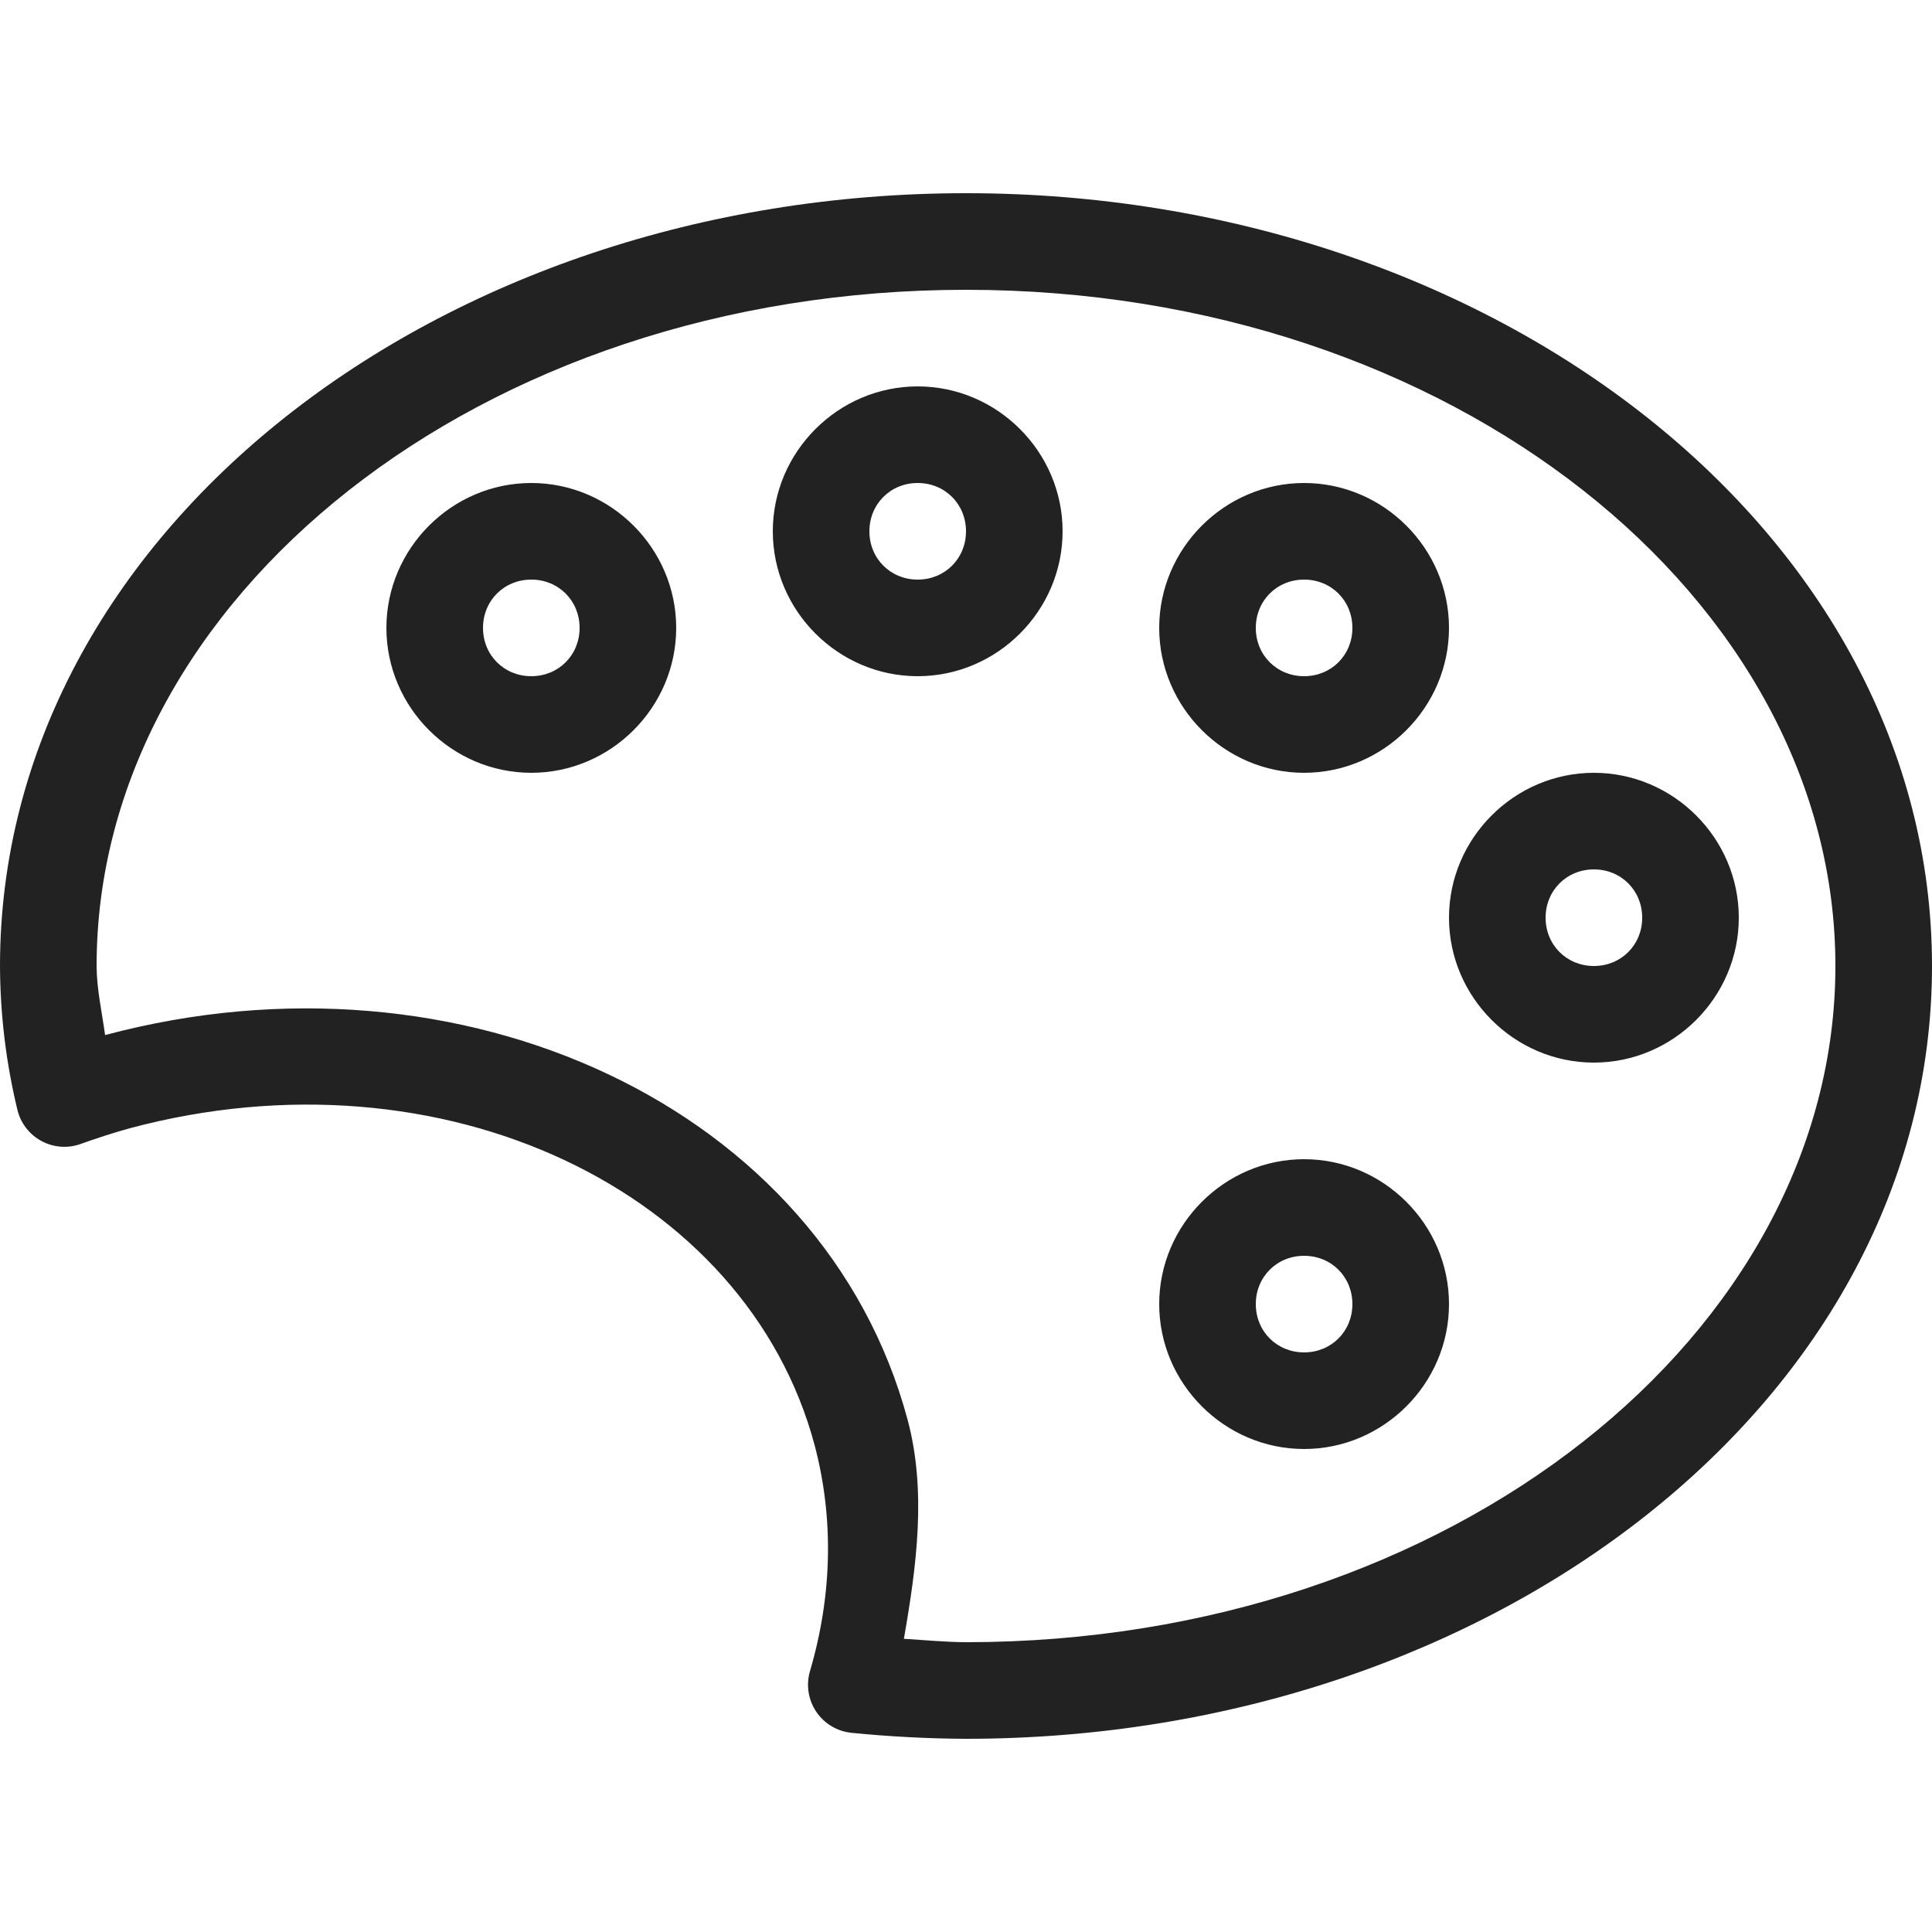
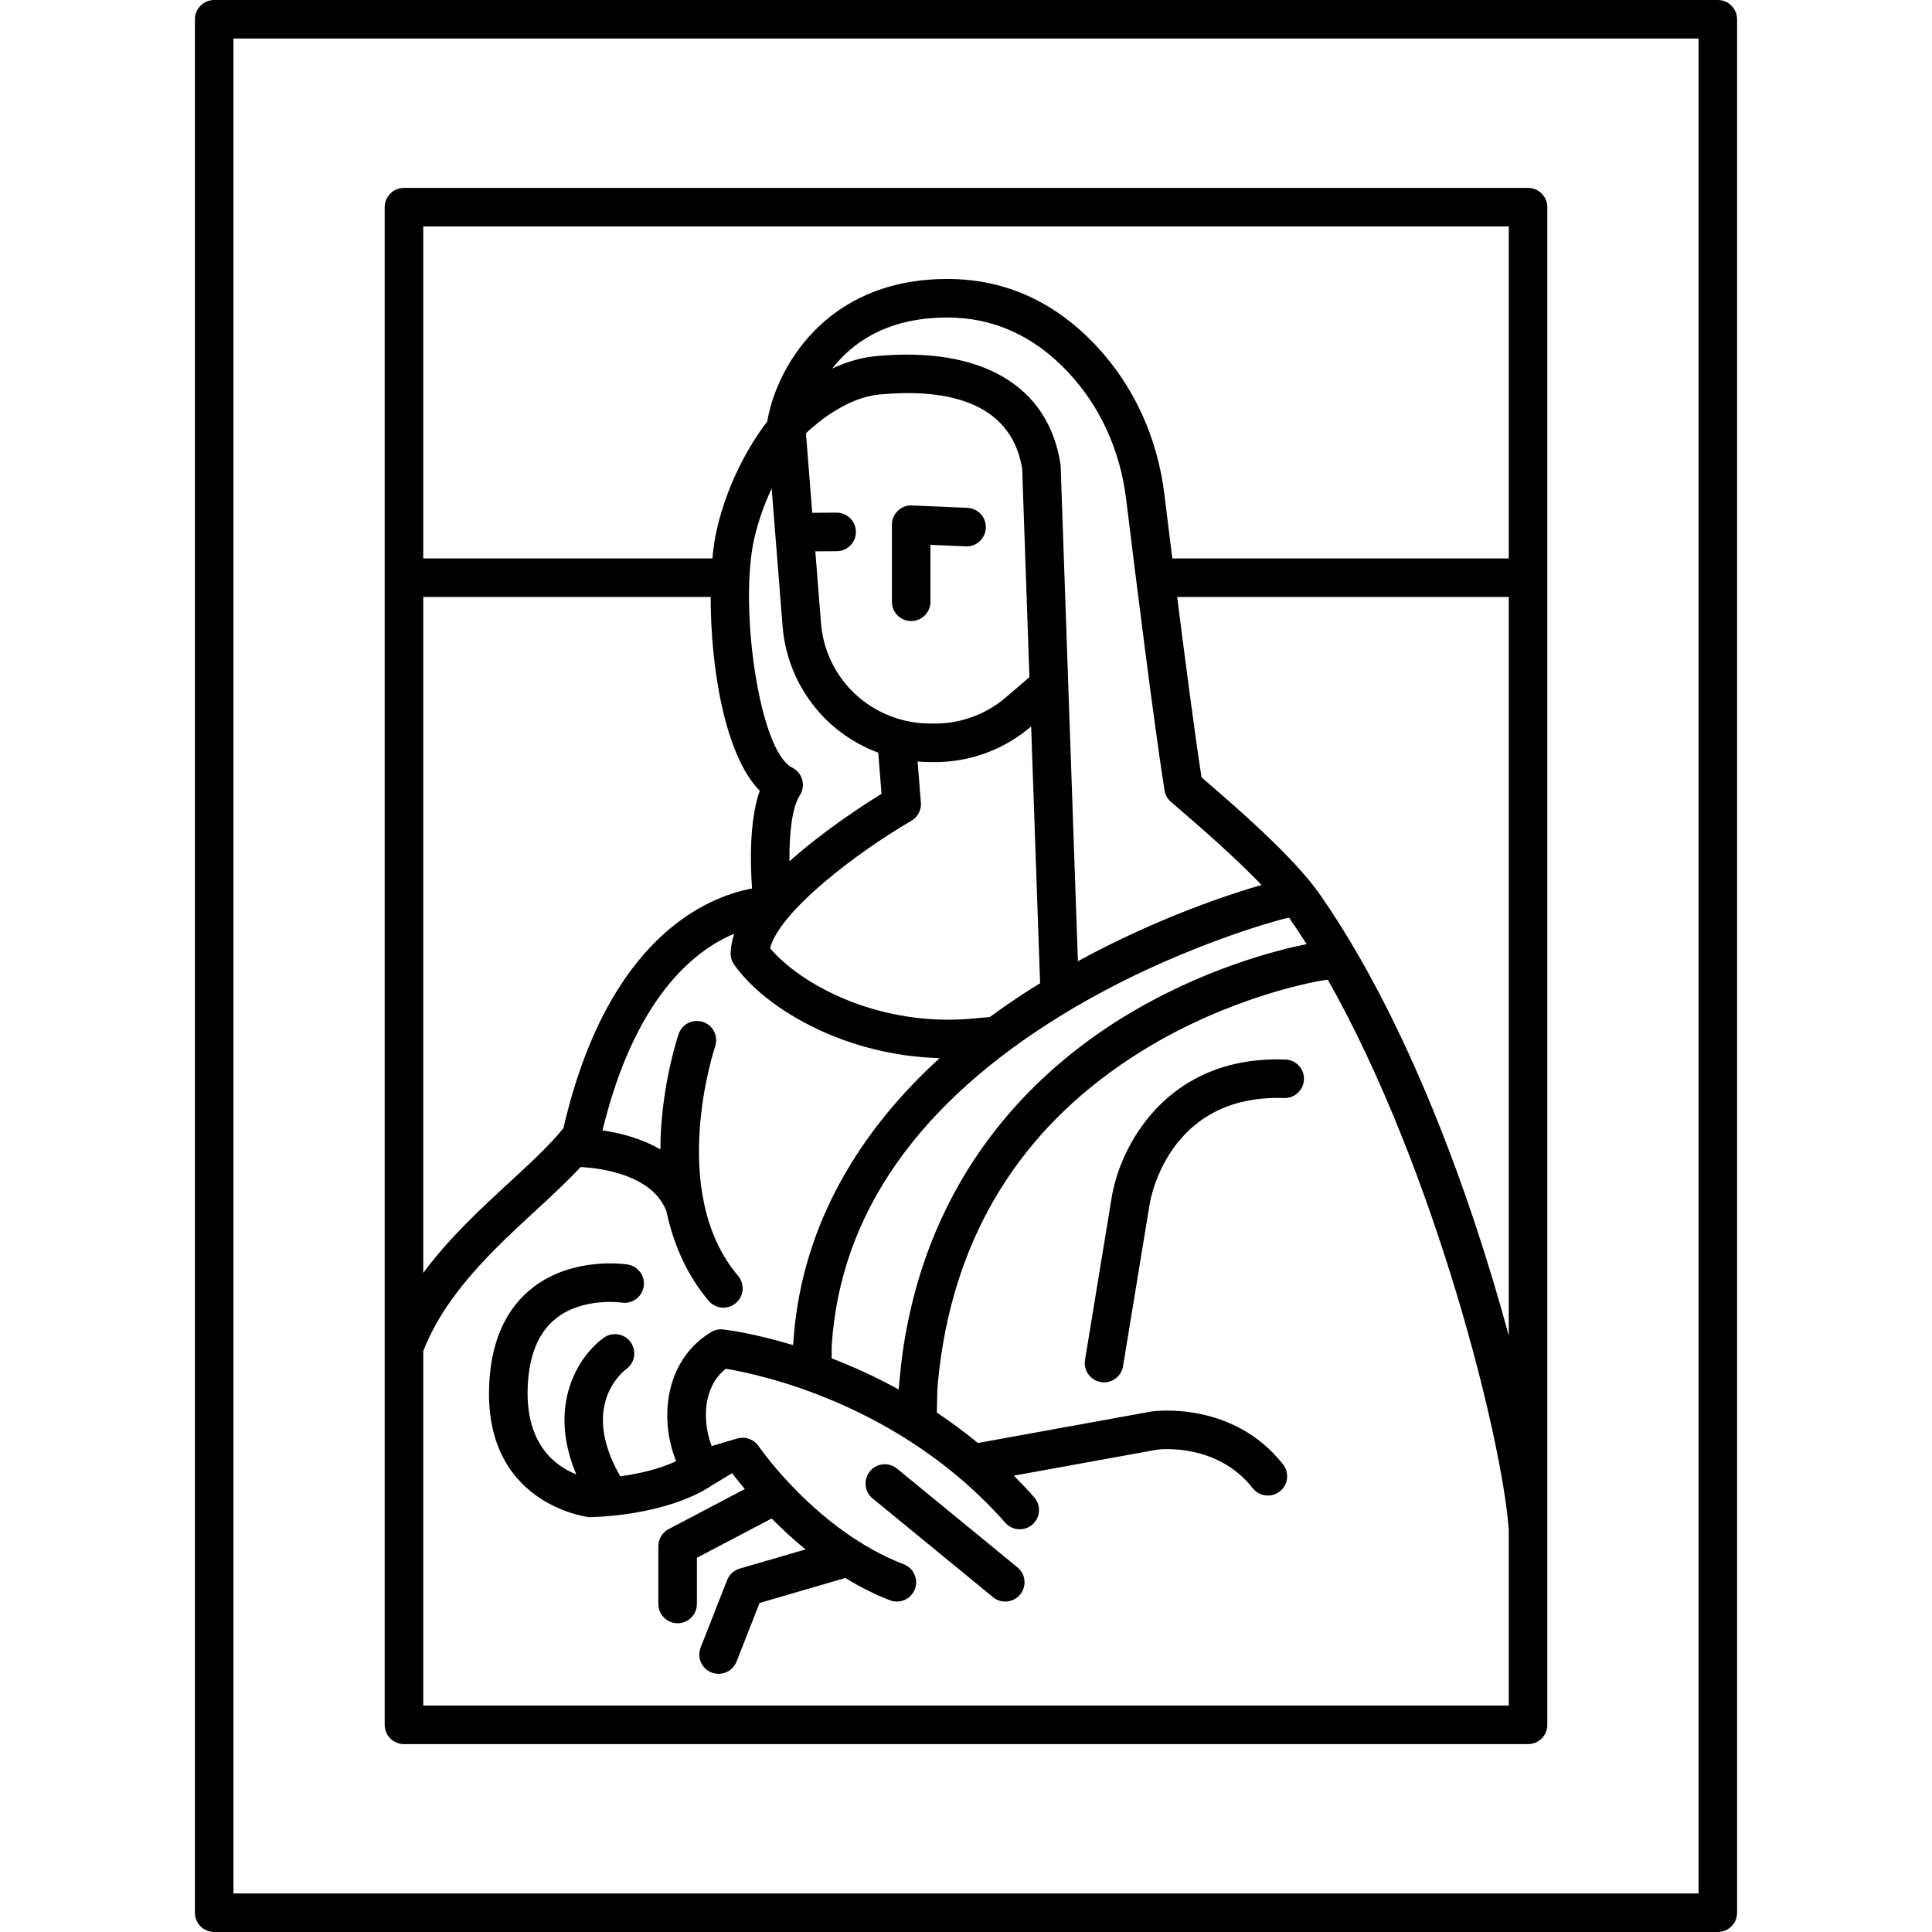
- <svg xmlns="http://www.w3.org/2000/svg" height="20" version="1.1" viewBox="0 0 20 20" width="20">
-   <g id="layer1">
-     <path d="M 10,2 C 4.54,2 0,5.516 0,10 a 0.5,0.5 0 0 0 0,0.002 c 0.002,0.499 0.062,0.997 0.18,1.486 a 0.5,0.5 0 0 0 0.656,0.354 c 0.167,-0.06 0.335,-0.115 0.506,-0.162 3.247,-0.869 6.387,0.652 7.09,3.277 0.2,0.753 0.185,1.553 -0.047,2.342 A 0.5,0.5 0 0 0 8.814,17.938 C 9.207,17.977 9.601,17.998 9.996,18 A 0.5,0.5 0 0 0 10,18 C 15.46,18 20,14.484 20,10 20,5.516 15.46,2 10,2 Z m 0,1 c 5.033,0 9,3.2 9,7 0,3.799 -3.965,6.998 -8.996,7 C 9.788,16.999 9.573,16.978 9.357,16.965 9.49,16.205 9.592,15.434 9.396,14.699 8.528,11.458 4.775,9.729 1.088,10.715 1.055,10.476 1.001,10.239 1,9.998 1.001,6.199 4.967,3 10,3 Z M 9.5,4 C 8.677,4 8,4.677 8,5.5 8,6.323 8.677,7 9.5,7 10.323,7 11,6.323 11,5.5 11,4.677 10.323,4 9.5,4 Z m -4,1 C 4.677,5 4,5.677 4,6.5 4,7.323 4.677,8 5.5,8 6.323,8 7,7.323 7,6.5 7,5.677 6.323,5 5.5,5 Z m 4,0 C 9.782,5 10,5.218 10,5.5 10,5.782 9.782,6 9.5,6 9.218,6 9,5.782 9,5.5 9,5.218 9.218,5 9.5,5 Z m 4,0 C 12.677,5 12,5.677 12,6.5 12,7.323 12.677,8 13.5,8 14.323,8 15,7.323 15,6.5 15,5.677 14.323,5 13.5,5 Z m -8,1 C 5.782,6 6,6.218 6,6.5 6,6.782 5.782,7 5.5,7 5.218,7 5,6.782 5,6.5 5,6.218 5.218,6 5.5,6 Z m 8,0 C 13.782,6 14,6.218 14,6.5 14,6.782 13.782,7 13.5,7 13.218,7 13,6.782 13,6.5 13,6.218 13.218,6 13.5,6 Z m 3,2 C 15.677,8 15,8.677 15,9.5 15,10.323 15.677,11 16.5,11 17.323,11 18,10.323 18,9.5 18,8.677 17.323,8 16.5,8 Z m 0,1 C 16.782,9 17,9.218 17,9.5 17,9.782 16.782,10 16.5,10 16.218,10 16,9.782 16,9.5 16,9.218 16.218,9 16.5,9 Z m -3,3 C 12.677,12 12,12.677 12,13.5 12,14.323 12.677,15 13.5,15 14.323,15 15,14.323 15,13.5 15,12.677 14.323,12 13.5,12 Z m 0,1 C 13.782,13 14,13.218 14,13.5 14,13.782 13.782,14 13.5,14 13.218,14 13,13.782 13,13.5 13,13.218 13.218,13 13.5,13 Z" style="fill:#222222; fill-opacity:1; stroke:none; stroke-width:0px;" />
+ <svg xmlns="http://www.w3.org/2000/svg" fill="#000000" height="800px" width="800px" version="1.1" id="Capa_1" viewBox="0 0 400.98 400.98" xml:space="preserve">
+   <g>
+     <path d="M356.526,0H44.454c-2.209,0-4,1.791-4,4v392.98c0,2.209,1.791,4,4,4h312.072c2.209,0,4-1.791,4-4V4   C360.526,1.791,358.735,0,356.526,0z M352.526,392.98H48.454V8h304.072V392.98z" />
+     <path d="M189.11,128.898c2.209,0,4-1.791,4-4v-11.822l7.326,0.318c2.215,0.105,4.074-1.615,4.17-3.822   c0.096-2.207-1.615-4.074-3.822-4.17l-11.5-0.5c-1.104-0.053-2.152,0.353-2.94,1.106c-0.788,0.755-1.233,1.799-1.233,2.89v16   C185.11,127.107,186.901,128.898,189.11,128.898z" />
+     <path d="M186.175,304.806c-1.707-1.4-4.229-1.152-5.629,0.557c-1.401,1.708-1.151,4.229,0.557,5.629l25,20.5   c0.744,0.61,1.642,0.907,2.534,0.907c1.156,0,2.305-0.499,3.095-1.464c1.401-1.708,1.151-4.229-0.557-5.629L186.175,304.806z" />
+     <path d="M266.781,219.901c-24.928-0.923-34.529,18.514-36.09,28.849l-5.5,33.5c-0.357,2.181,1.119,4.237,3.299,4.596   c0.22,0.036,0.438,0.054,0.653,0.054c1.924,0,3.62-1.393,3.942-3.353l5.508-33.552c0.142-0.938,3.788-22.949,27.902-22.1   c2.187,0.078,4.061-1.646,4.14-3.854C270.715,221.833,268.989,219.98,266.781,219.901z" />
+     <path d="M79.841,357.983c0,2.209,1.791,4,4,4h233.298c2.209,0,4-1.791,4-4V42.998c0-2.209-1.791-4-4-4H83.841c-2.209,0-4,1.791-4,4   V357.983z M157.678,164.112c-2.179,6.265-1.971,15.104-1.592,20.29c-9.212,1.709-29.956,10.015-39.149,49.738   c-2.809,3.509-6.87,7.253-11.154,11.202c-6.053,5.578-12.612,11.629-17.941,18.858V123.898h59.658   C147.472,138.216,150.345,156.648,157.678,164.112z M313.139,277.223c-7.769-28.806-21.02-65.514-39.219-91.612   c-5.472-7.847-17.677-18.357-24.234-24.004l-0.32-0.276c-1.393-9.072-3.325-23.793-5.051-37.432h68.825V277.223z M186.51,288.378   c-4.86-2.669-9.567-4.789-13.895-6.456c0.021-0.948-0.037-1.96,0.015-2.763c1.773-27.186,17.932-50.285,48.026-68.659   c22.865-13.959,45.565-19.749,45.792-19.807c0.337-0.085,0.719-0.148,1.117-0.203c1.225,1.767,2.43,3.589,3.613,5.467   c-5.699,1.136-21.659,5.015-38.364,15.351c-18.066,11.177-40.15,32.176-45.482,69.448   C187.063,282.64,186.542,287.719,186.51,288.378z M201.784,211.414c-19.526,1.746-35.722-7.159-41.955-14.626   c1.944-7.596,17.895-19.791,29.319-26.431c1.33-0.773,2.1-2.242,1.978-3.776l-0.679-8.537c0.61,0.052,1.222,0.09,1.837,0.104   l1.073,0.02c7.546,0.16,14.875-2.441,20.614-7.361l0.039-0.034l1.859,53.288c-3.663,2.259-7.145,4.6-10.432,7.023   C203.836,211.204,202.454,211.355,201.784,211.414z M173.64,106.398c-0.01,0-0.02,0-0.028,0l-5.03,0.035l-1.301-16.401   c0.033-0.073,0.074-0.145,0.102-0.22c2.52-2.361,8.513-7.302,15.134-7.932c12.202-1.164,27.204,0.579,29.632,15.401l1.505,43.262   l-4.889,4.188c-4.238,3.634-9.627,5.562-15.241,5.438l-1.076-0.02c-6.056-0.134-11.904-2.752-16.043-7.178   c-1.731-1.858-3.134-3.987-4.164-6.321c-1.031-2.348-1.651-4.813-1.845-7.338l-1.18-14.884l4.45-0.03   c2.209-0.016,3.988-1.818,3.973-4.027C177.623,108.171,175.836,106.398,173.64,106.398z M241.688,164.023   c0.148,0.933,0.62,1.783,1.335,2.401l1.443,1.245c4.205,3.621,11.672,10.057,17.357,15.999c-6.019,1.737-21.295,6.638-38.107,15.83   l-1.998-57.277c-0.001-0.022-0.002-0.045-0.003-0.067l-1.578-45.394c-0.006-0.157-0.021-0.314-0.045-0.47   c-2.508-16.3-16.481-24.449-38.332-22.374c-3.253,0.31-6.309,1.301-9.043,2.583c4.222-5.443,11.493-10.601,23.922-10.601   c9.561,0,17.989,3.821,25.051,11.357c6.632,7.076,10.795,16.187,12.038,26.347C235.76,120.207,239.495,150.137,241.688,164.023z    M160.157,101.392l2.264,28.542c0.262,3.416,1.101,6.759,2.499,9.941c1.395,3.161,3.29,6.038,5.638,8.558   c3.257,3.483,7.297,6.131,11.719,7.779l0.679,8.541c-2.91,1.8-8.334,5.302-13.847,9.624c-1.918,1.504-3.66,2.966-5.257,4.395   c-0.057-5.425,0.455-11.068,2.152-13.709c0.614-0.955,0.794-2.127,0.493-3.222c-0.301-1.096-1.053-2.011-2.068-2.52   c-6.949-3.475-11.06-33.719-7.891-47.526C157.445,107.841,158.767,104.339,160.157,101.392z M87.841,353.983v-73.554   c4.655-11.943,14.578-21.108,23.362-29.204c3.352-3.088,6.562-6.058,9.304-9.013c4.097,0.222,14.844,1.531,17.797,9.142   c1.539,7.251,4.484,13.551,8.781,18.629c0.791,0.934,1.92,1.416,3.056,1.416c0.913,0,1.83-0.311,2.582-0.946   c1.686-1.427,1.896-3.951,0.47-5.638c-14.811-17.503-4.872-47.32-4.77-47.62c0.716-2.088-0.395-4.361-2.483-5.079   c-2.098-0.719-4.366,0.394-5.084,2.482c-0.119,0.348-2.932,8.63-3.645,19.476c-0.1,1.521-0.142,3.012-0.149,4.481   c-4.003-2.326-8.474-3.429-12.013-3.944c6.728-27.707,19.178-37.422,27.345-40.822c-0.45,1.355-0.703,2.674-0.752,3.957   c-0.034,0.878,0.223,1.742,0.729,2.46c3.762,5.33,10.583,10.447,18.714,14.04c5.519,2.438,13.77,5.086,23.936,5.364   c-18.537,16.886-28.934,36.95-30.373,59.028c-0.011,0.173-0.03,0.351-0.052,0.53c-8.261-2.499-13.93-3.181-14.516-3.245   c-0.873-0.097-1.77,0.1-2.527,0.563c-4.359,2.664-7.294,6.821-8.487,12.021c-1.098,4.788-0.602,10.146,1.263,14.772   c-3.824,1.758-8.162,2.658-11.59,3.123c-8.306-14.414,0.195-21.472,1.265-22.277c1.77-1.296,2.166-3.779,0.882-5.563   c-1.29-1.793-3.791-2.198-5.583-0.909c-5.126,3.69-11.834,13.856-5.691,28.353c-4.357-1.71-11.139-6.511-9.987-19.76   c0.5-5.749,2.451-10.003,5.801-12.642c5.568-4.39,13.495-3.27,13.602-3.252c2.165,0.329,4.216-1.148,4.563-3.324   c0.348-2.183-1.14-4.232-3.321-4.579c-0.463-0.075-11.361-1.717-19.724,4.815c-5.197,4.06-8.188,10.213-8.891,18.288   c-2.313,26.605,20.338,29.301,20.566,29.324c0.14,0.015,15.744-0.054,25.638-6.649c0.173-0.115,4.081-2.461,4.081-2.461   c0.676,0.877,1.579,2.007,2.648,3.281l-15.809,8.311c-1.315,0.691-2.139,2.055-2.139,3.54v12c0,2.209,1.791,4,4,4s4-1.791,4-4   v-9.584l15.513-8.156c2.063,2.09,4.421,4.279,7.026,6.42l-13.658,3.98c-1.19,0.347-2.15,1.225-2.604,2.378l-5.5,14   c-0.809,2.057,0.204,4.378,2.26,5.185c0.48,0.19,0.976,0.278,1.462,0.278c1.597,0,3.105-0.963,3.724-2.538l4.782-12.172   l17.802-5.187c2.902,1.778,5.992,3.373,9.258,4.629c0.472,0.182,0.957,0.268,1.434,0.268c1.607,0,3.123-0.976,3.734-2.565   c0.793-2.062-0.235-4.376-2.298-5.169c-18.041-6.94-30.005-24.335-30.121-24.506c-0.977-1.443-2.773-2.089-4.443-1.599   l-5.309,1.561c-1.194-3.085-1.544-6.743-0.837-9.827c0.601-2.618,1.862-4.702,3.758-6.213c6.766,1.105,36.187,7.192,58.017,31.961   c0.791,0.897,1.894,1.355,3.003,1.355c0.939,0,1.883-0.329,2.643-0.999c1.657-1.461,1.817-3.988,0.356-5.646   c-1.383-1.569-2.797-3.053-4.225-4.485l29.832-5.415c0.951-0.108,12.523-1.216,19.742,8.01c0.789,1.009,1.965,1.535,3.153,1.535   c0.862,0,1.73-0.277,2.462-0.85c1.74-1.362,2.047-3.876,0.685-5.615c-10.299-13.159-26.51-11.094-27.197-10.998   c-0.056,0.008-0.111,0.017-0.168,0.027l-35.968,6.528c-2.82-2.318-5.67-4.416-8.513-6.308c0.039-2.114,0.06-4.626,0.179-5.918   c0.193-2.091,0.44-4.148,0.743-6.172c4.053-27.116,17.965-48.234,41.416-62.833c18.973-11.81,37.448-14.737,37.76-14.785   c0.229-0.034,0.607-0.082,1.037-0.142c22.358,39.514,36.283,95.792,37.56,114.217v36.432H87.841z M313.139,46.998v68.9h-69.83   c-0.61-4.89-1.171-9.437-1.639-13.268c-1.451-11.856-6.342-22.522-14.142-30.846c-8.635-9.215-19.027-13.887-30.889-13.887   c-25.795,0-35.689,19.164-37.4,29.584c-2.582,3.362-7.928,11.331-10.498,22.521c-0.379,1.65-0.675,3.653-0.885,5.895H87.841v-68.9   H313.139z" />
  </g>
</svg>
